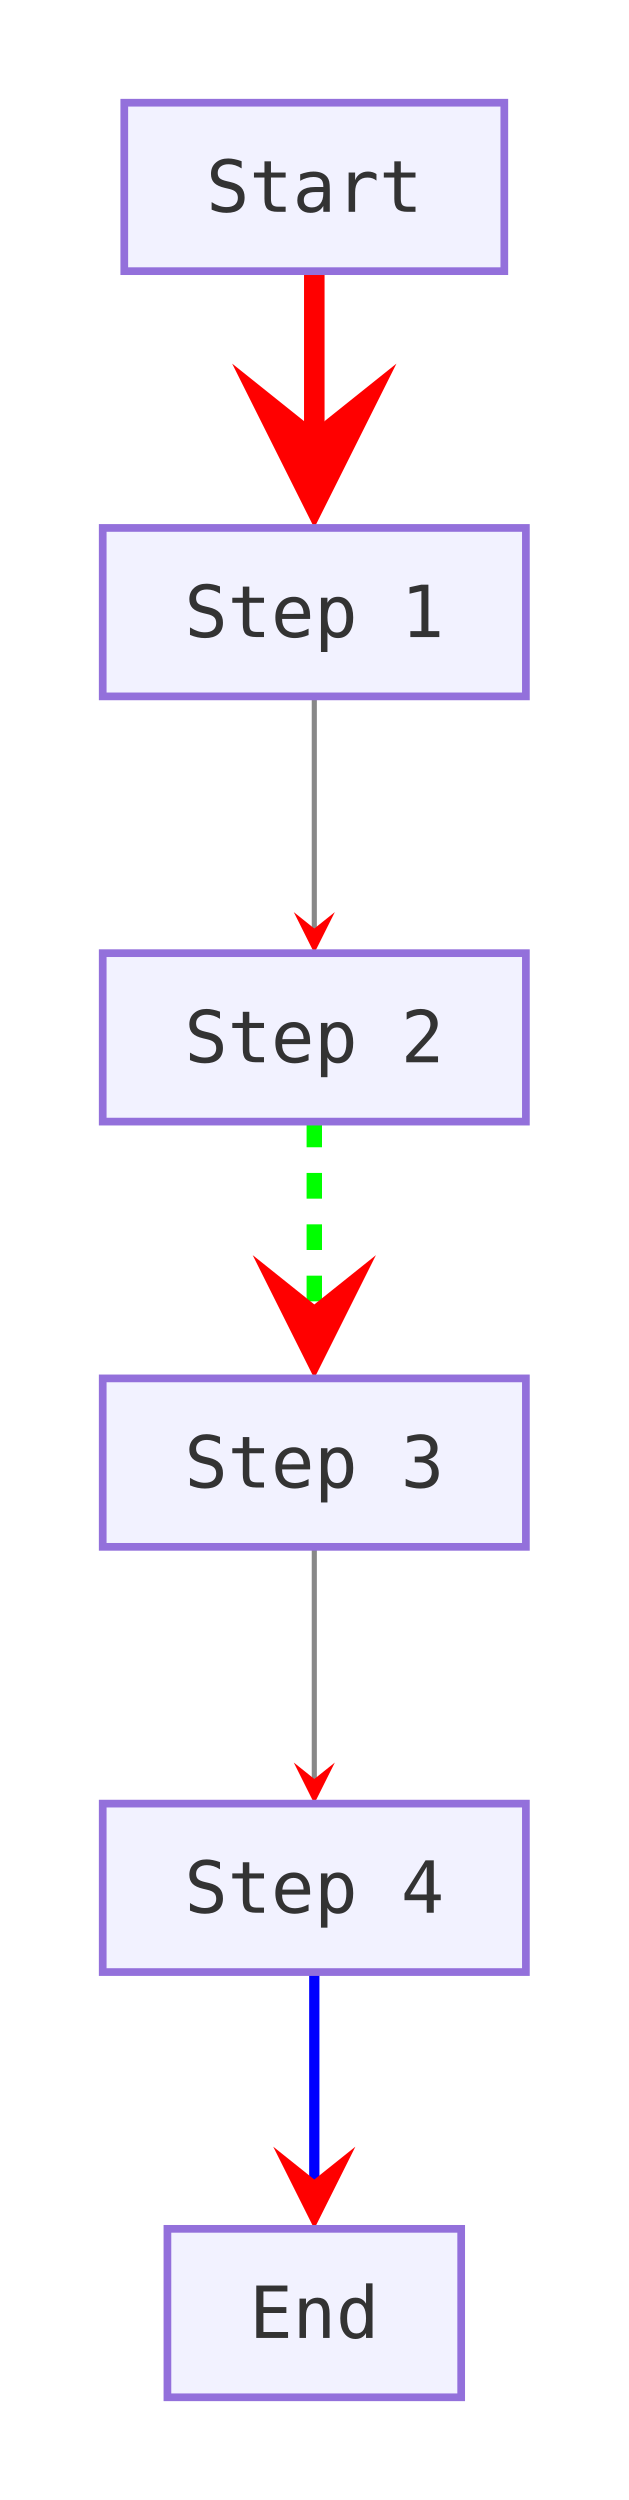
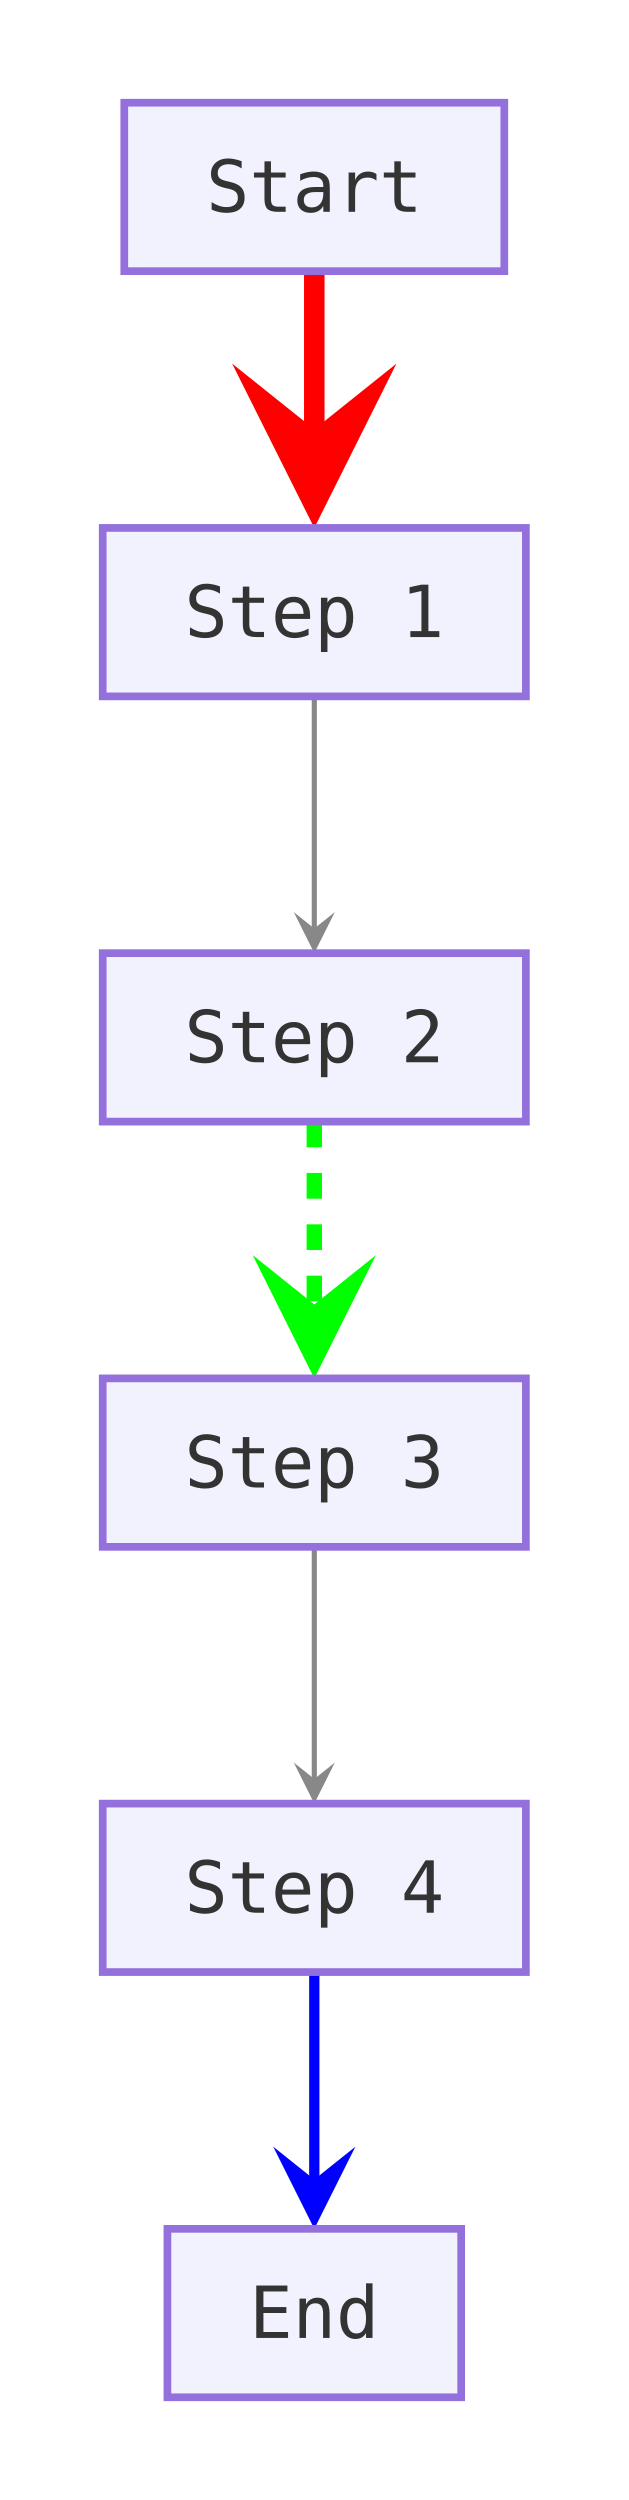
<svg xmlns="http://www.w3.org/2000/svg" viewBox="0 0 122.4 486.8" width="122.4" height="486.8">
  <defs>
-     <marker id="arrow-point" viewBox="0 0 10 10" refX="8" refY="5" markerWidth="8" markerHeight="8" orient="auto-start-reverse">
+     <marker id="arrow-point-ff0000" viewBox="0 0 10 10" refX="8" refY="5" markerWidth="8" markerHeight="8" orient="auto-start-reverse">
      <path d="M10 5 L0 10 L4 5 L0 0 Z" fill="#ff0000" />
+     </marker>
+     <marker id="arrow-point-888888" viewBox="0 0 10 10" refX="8" refY="5" markerWidth="8" markerHeight="8" orient="auto-start-reverse">
+       <path d="M10 5 L0 10 L4 5 L0 0 Z" fill="#888888" />
+     </marker>
+     <marker id="arrow-point-00ff00" viewBox="0 0 10 10" refX="8" refY="5" markerWidth="8" markerHeight="8" orient="auto-start-reverse">
+       <path d="M10 5 L0 10 L4 5 L0 0 Z" fill="#00ff00" />
+     </marker>
+     <marker id="arrow-point-0000ff" viewBox="0 0 10 10" refX="8" refY="5" markerWidth="8" markerHeight="8" orient="auto-start-reverse">
+       <path d="M10 5 L0 10 L4 5 L0 0 Z" fill="#0000ff" />
    </marker>
  </defs>
  <g transform="translate(20, 20)">
-     <path d="M41.2 32.8 L41.2 36.97 C41.2 41.13 41.2 49.47 41.2 57.8 C41.2 66.13 41.2 74.47 41.2 76.4" fill="none" stroke="#ff0000" stroke-width="4" marker-end="url(#arrow-point)" />
-     <path d="M41.2 115.6 L41.2 119.77 C41.2 123.93 41.2 132.27 41.2 140.6 C41.2 148.93 41.2 157.27 41.2 161.43 L41.2 164" fill="none" stroke="#888888" stroke-width="1" marker-end="url(#arrow-point)" />
-     <path d="M41.2 198.4 L41.2 202.57 C41.2 206.73 41.2 215.07 41.2 223.4 C41.2 231.73 41.2 240.07 41.2 243.6" fill="none" stroke="#00ff00" stroke-width="3" stroke-dasharray="5" marker-end="url(#arrow-point)" />
-     <path d="M41.2 281.2 L41.2 285.37 C41.2 289.53 41.2 297.87 41.2 306.2 C41.2 314.53 41.2 322.87 41.2 327.03 L41.2 329.6" fill="none" stroke="#888888" stroke-width="1" marker-end="url(#arrow-point)" />
-     <path d="M41.2 364 L41.2 368.17 C41.2 372.33 41.2 380.67 41.2 389 C41.2 397.33 41.2 405.67 41.2 409.83 L41.2 410.8" fill="none" stroke="#0000ff" stroke-width="2" marker-end="url(#arrow-point)" />
+     <path d="M41.2 32.8 L41.2 36.97 C41.2 41.13 41.2 49.47 41.2 57.8 C41.2 66.13 41.2 74.47 41.2 76.4" fill="none" stroke="#ff0000" stroke-width="4" marker-end="url(#arrow-point-ff0000)" />
+     <path d="M41.2 115.6 L41.2 119.77 C41.2 123.93 41.2 132.27 41.2 140.6 C41.2 148.93 41.2 157.27 41.2 161.43 L41.2 164" fill="none" stroke="#888888" stroke-width="1" marker-end="url(#arrow-point-888888)" />
+     <path d="M41.2 198.4 L41.2 202.57 C41.2 206.73 41.2 215.07 41.2 223.4 C41.2 231.73 41.2 240.07 41.2 243.6" fill="none" stroke="#00ff00" stroke-width="3" stroke-dasharray="5" marker-end="url(#arrow-point-00ff00)" />
+     <path d="M41.2 281.2 L41.2 285.37 C41.2 289.53 41.2 297.87 41.2 306.2 C41.2 314.53 41.2 322.87 41.2 327.03 L41.2 329.6" fill="none" stroke="#888888" stroke-width="1" marker-end="url(#arrow-point-888888)" />
+     <path d="M41.2 364 L41.2 368.17 C41.2 372.33 41.2 380.67 41.2 389 C41.2 397.33 41.2 405.67 41.2 409.83 L41.2 410.8" fill="none" stroke="#0000ff" stroke-width="2" marker-end="url(#arrow-point-0000ff)" />
    <rect x="4.2" y="0" width="74" height="32.8" fill="#ececffb2" stroke="#9370db" stroke-width="1.5" />
    <text x="41.2" y="16.4" text-anchor="middle" dominant-baseline="central" font-size="14px" font-family="'Intel One Mono', 'SF Mono', 'Cascadia Code', 'JetBrains Mono', 'Fira Code', 'Consolas', 'Menlo', monospace" fill="#333333">Start</text>
    <rect x="0" y="82.8" width="82.4" height="32.8" fill="#ececffb2" stroke="#9370db" stroke-width="1.5" />
    <text x="41.2" y="99.2" text-anchor="middle" dominant-baseline="central" font-size="14px" font-family="'Intel One Mono', 'SF Mono', 'Cascadia Code', 'JetBrains Mono', 'Fira Code', 'Consolas', 'Menlo', monospace" fill="#333333">Step 1</text>
    <rect x="0" y="165.6" width="82.4" height="32.8" fill="#ececffb2" stroke="#9370db" stroke-width="1.5" />
    <text x="41.2" y="182" text-anchor="middle" dominant-baseline="central" font-size="14px" font-family="'Intel One Mono', 'SF Mono', 'Cascadia Code', 'JetBrains Mono', 'Fira Code', 'Consolas', 'Menlo', monospace" fill="#333333">Step 2</text>
    <rect x="0" y="248.4" width="82.4" height="32.8" fill="#ececffb2" stroke="#9370db" stroke-width="1.5" />
    <text x="41.2" y="264.8" text-anchor="middle" dominant-baseline="central" font-size="14px" font-family="'Intel One Mono', 'SF Mono', 'Cascadia Code', 'JetBrains Mono', 'Fira Code', 'Consolas', 'Menlo', monospace" fill="#333333">Step 3</text>
    <rect x="0" y="331.2" width="82.4" height="32.8" fill="#ececffb2" stroke="#9370db" stroke-width="1.5" />
    <text x="41.2" y="347.6" text-anchor="middle" dominant-baseline="central" font-size="14px" font-family="'Intel One Mono', 'SF Mono', 'Cascadia Code', 'JetBrains Mono', 'Fira Code', 'Consolas', 'Menlo', monospace" fill="#333333">Step 4</text>
    <rect x="12.6" y="414" width="57.2" height="32.8" fill="#ececffb2" stroke="#9370db" stroke-width="1.5" />
    <text x="41.2" y="430.4" text-anchor="middle" dominant-baseline="central" font-size="14px" font-family="'Intel One Mono', 'SF Mono', 'Cascadia Code', 'JetBrains Mono', 'Fira Code', 'Consolas', 'Menlo', monospace" fill="#333333">End</text>
  </g>
</svg>
